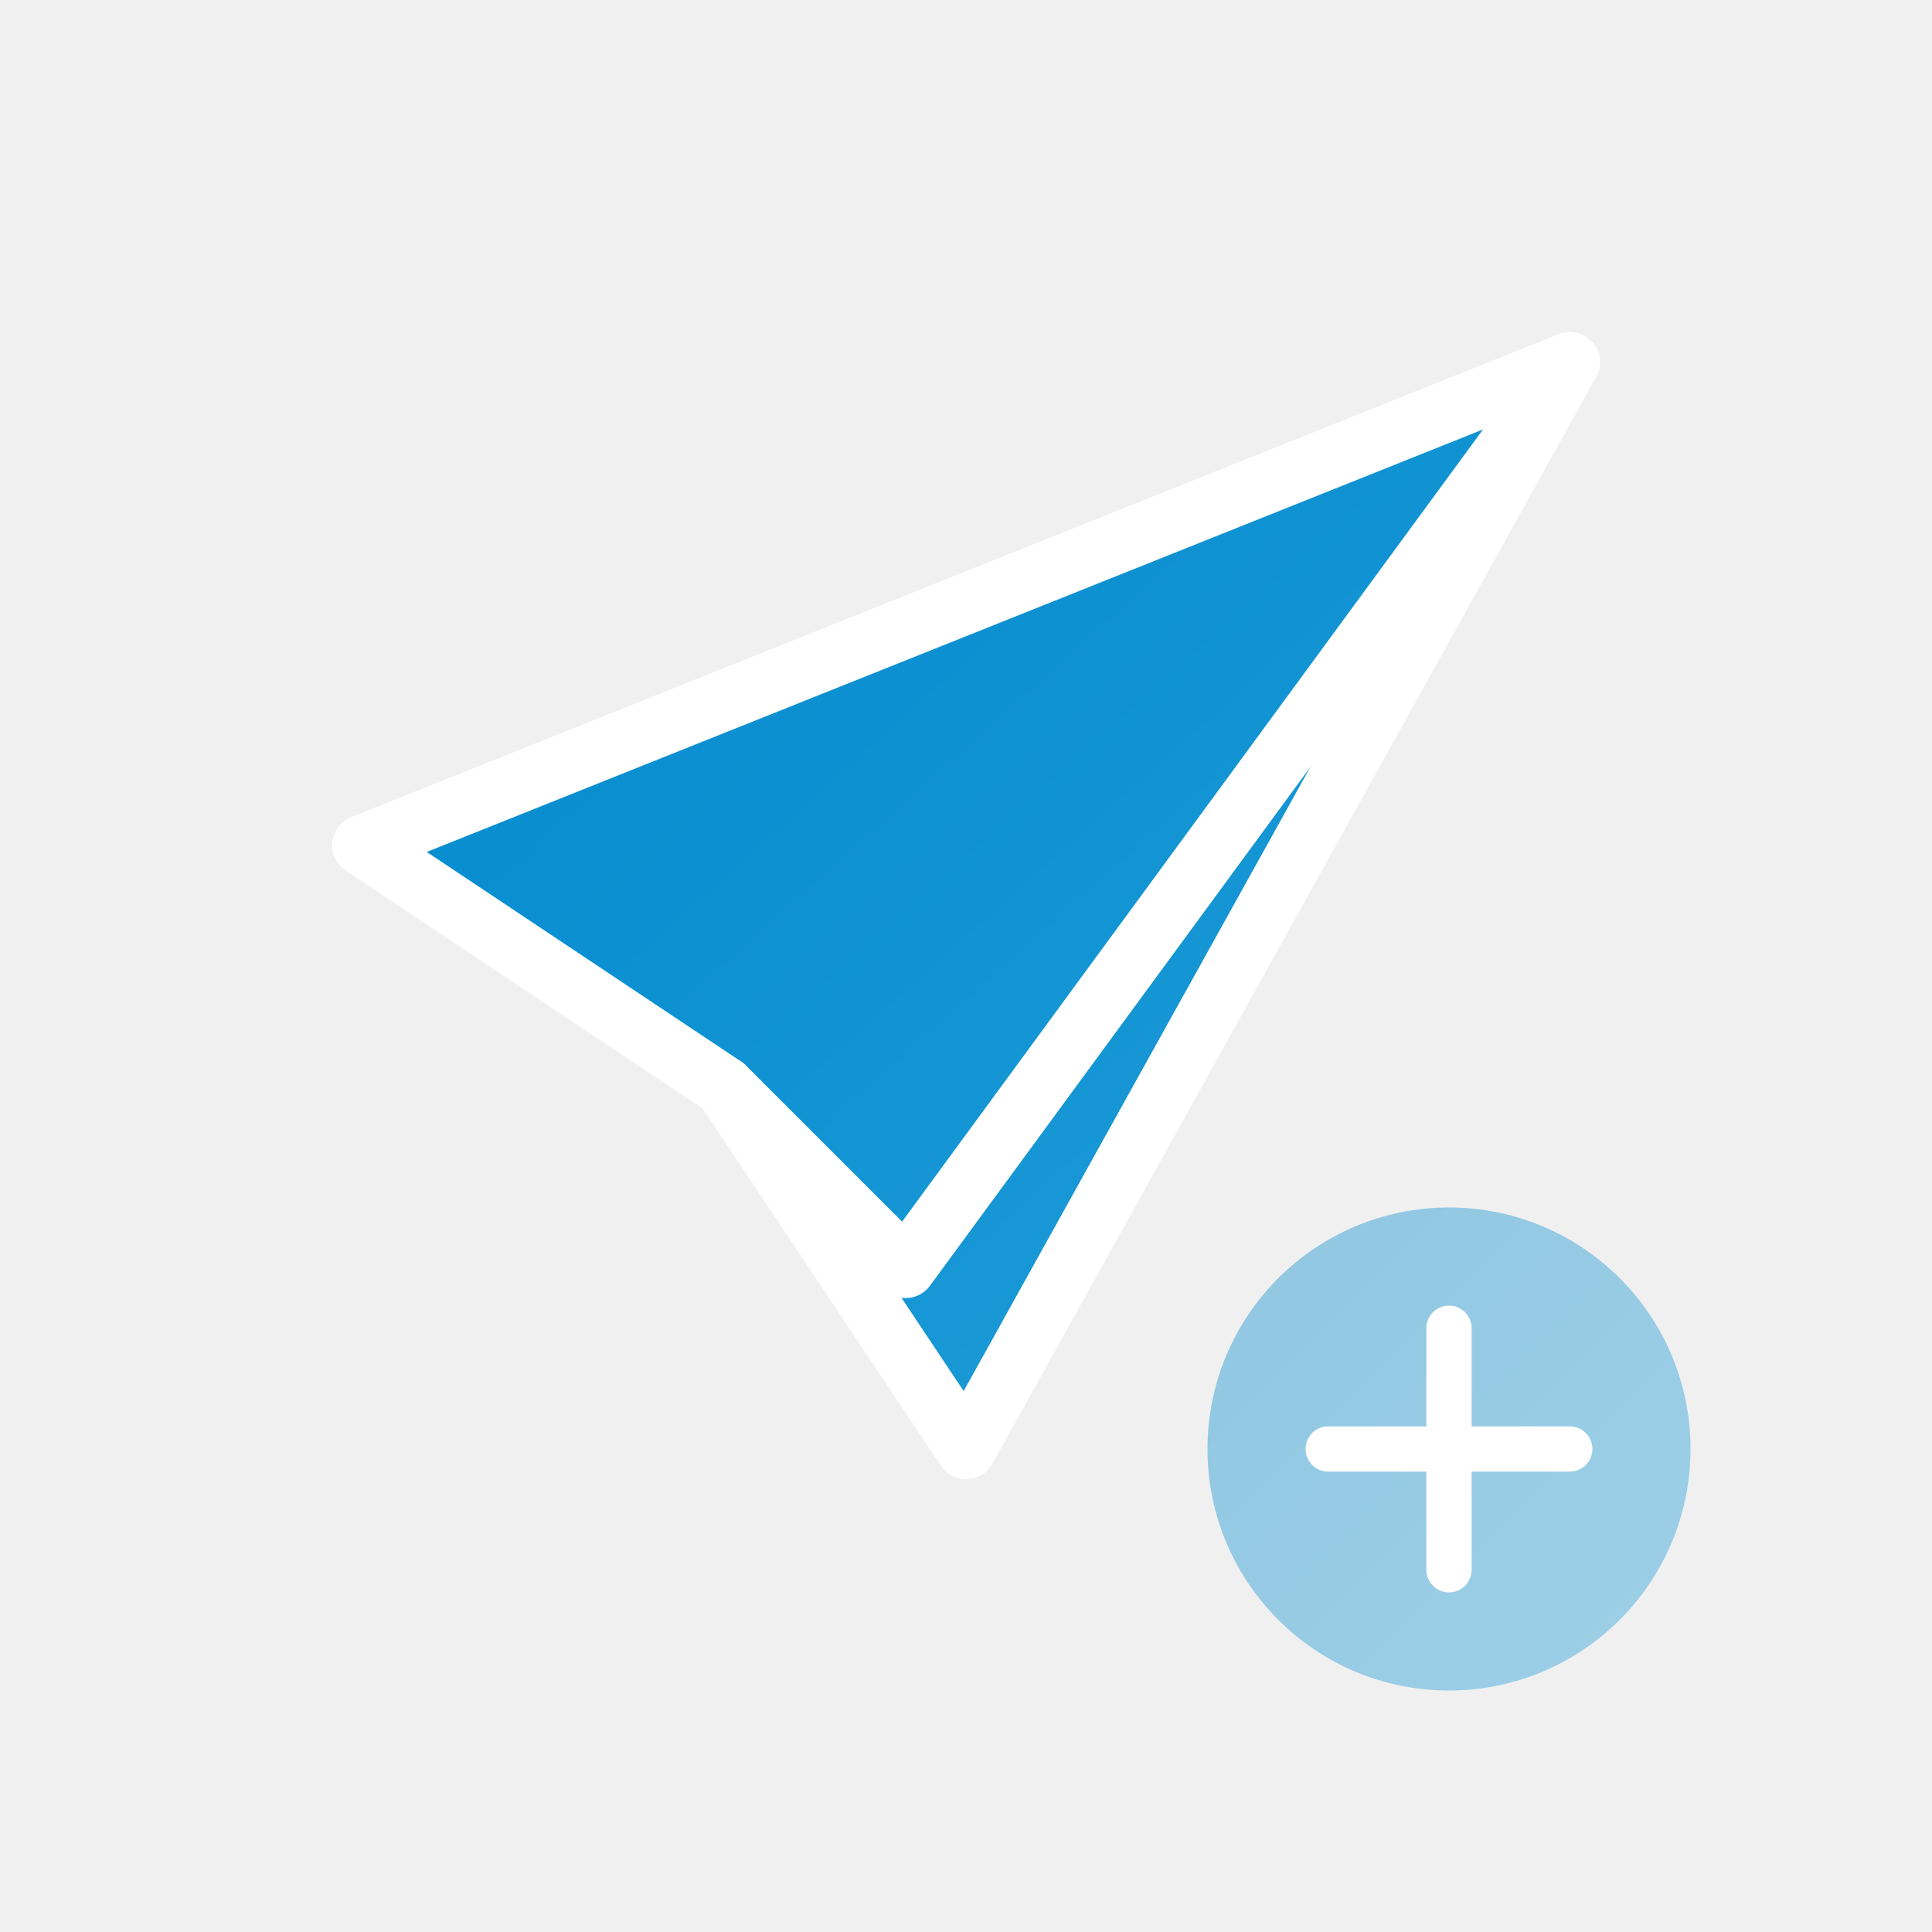
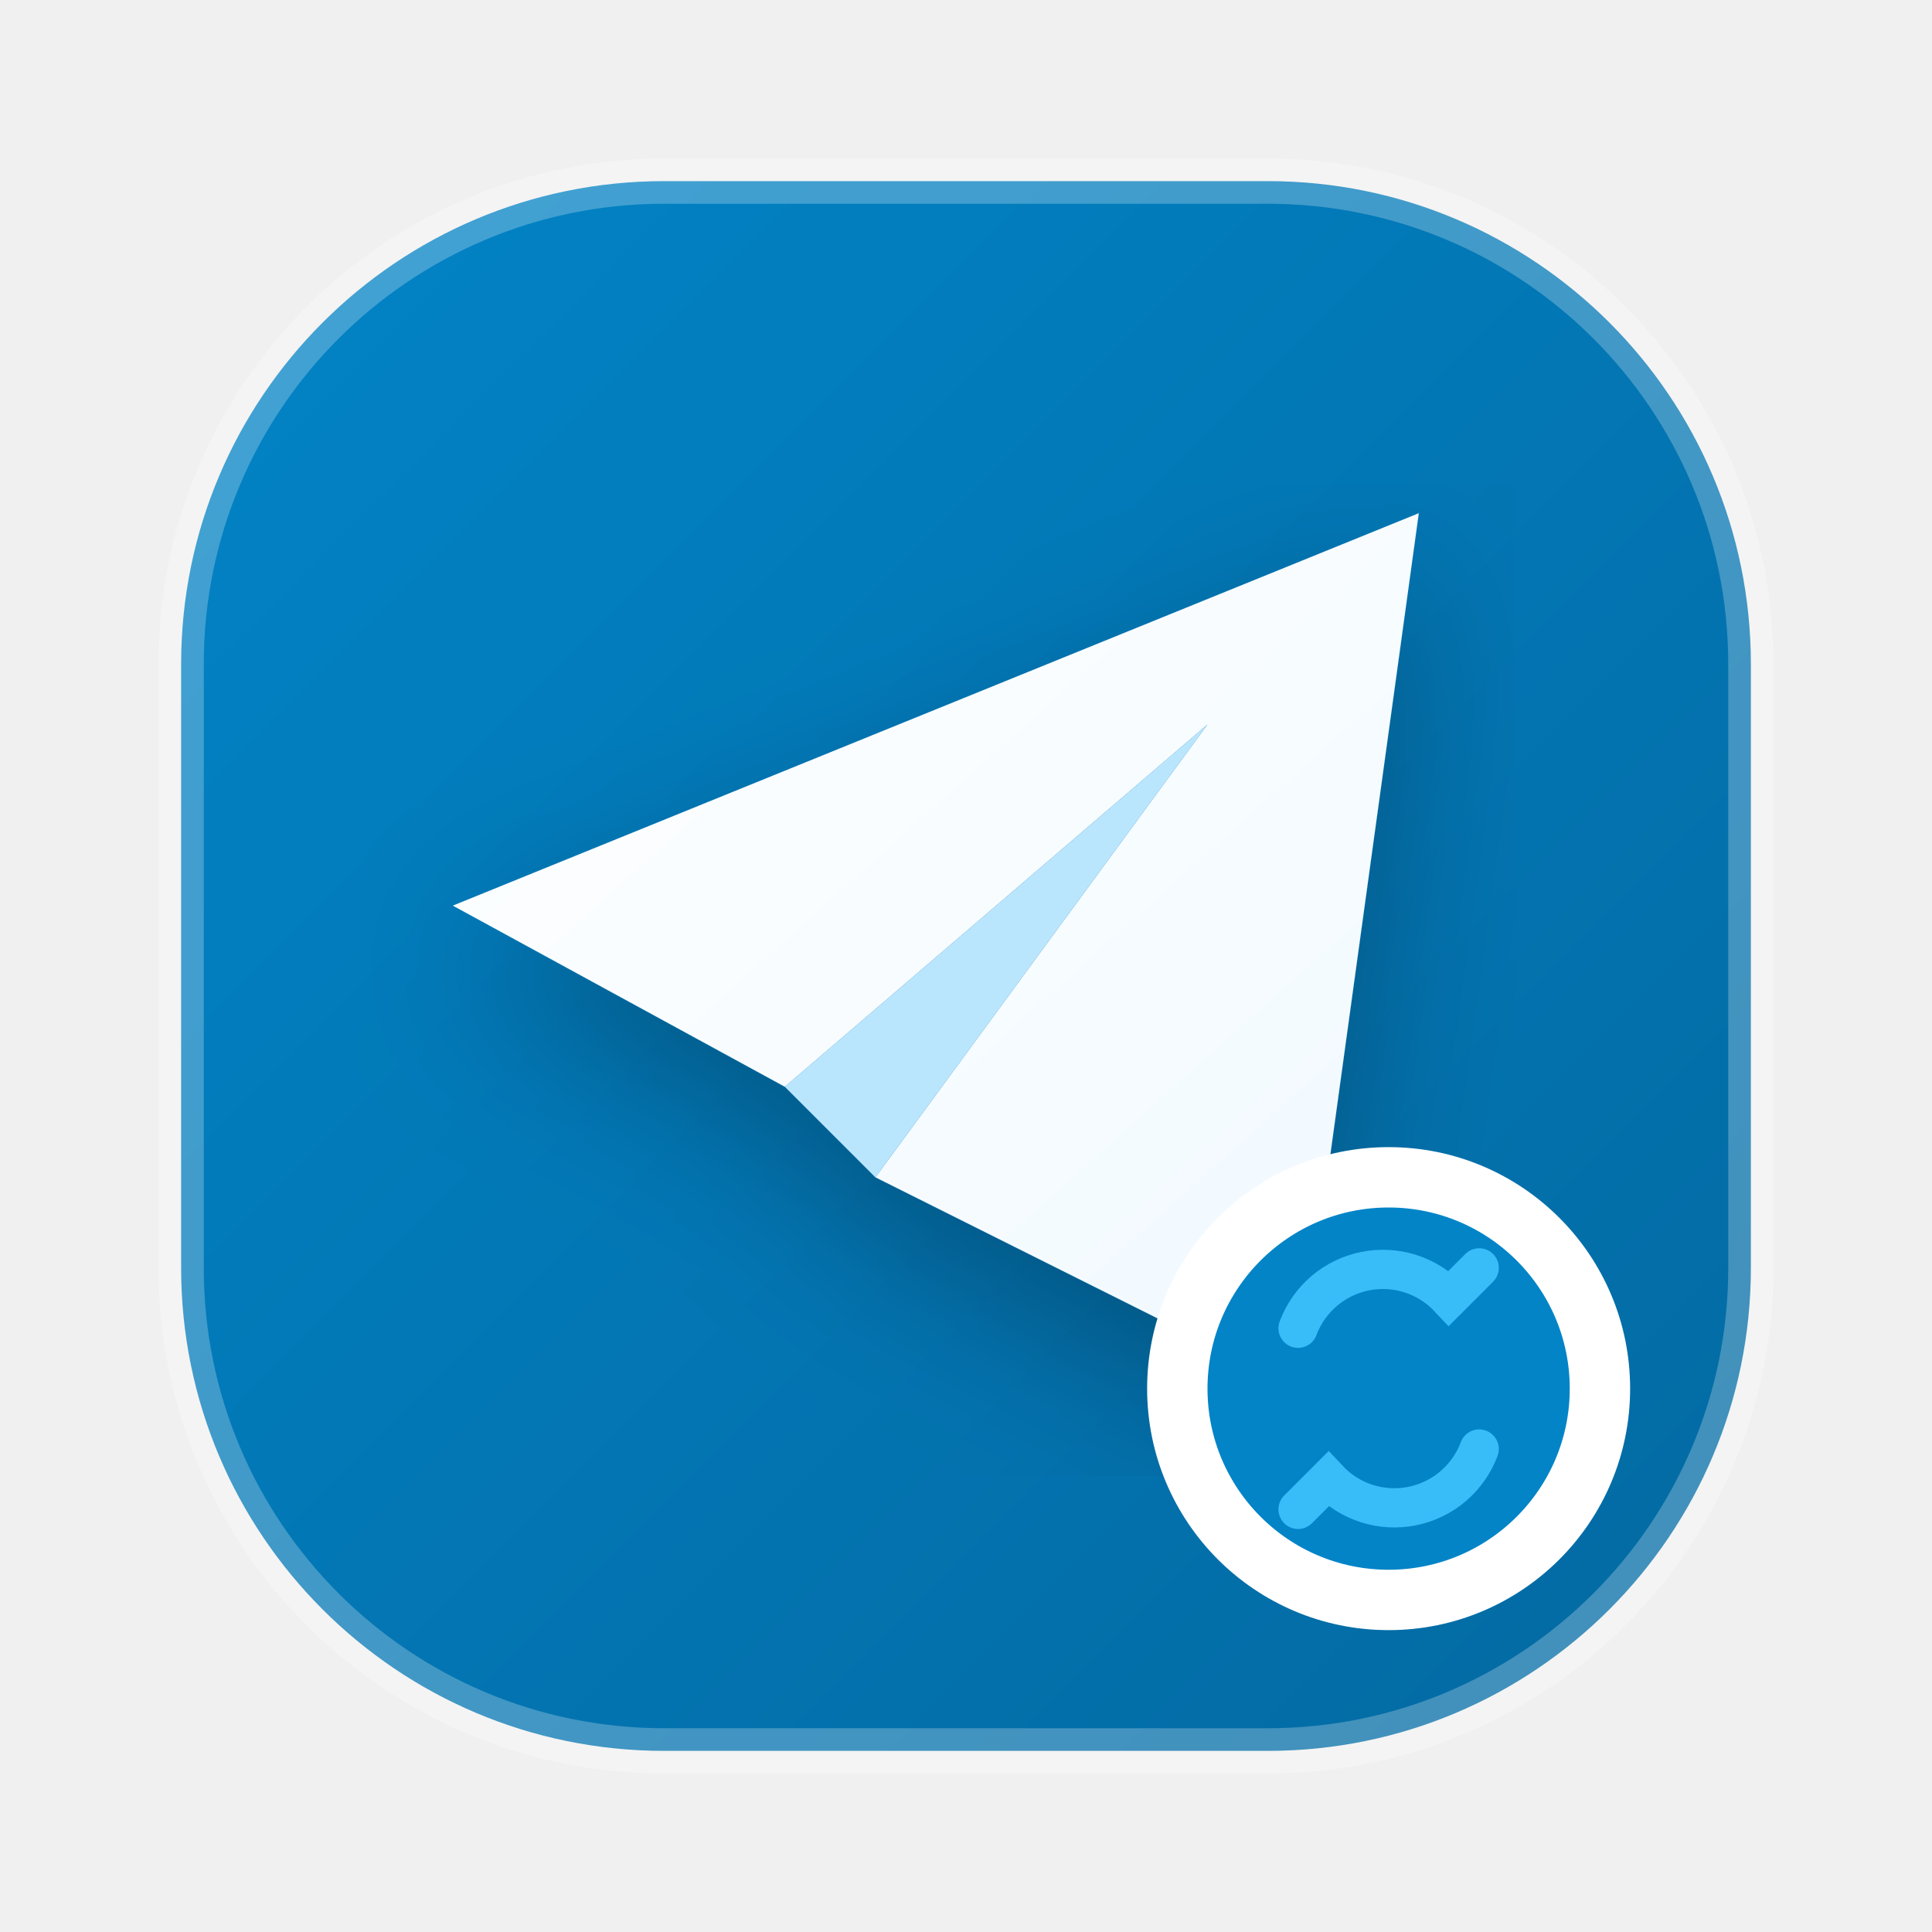
<svg xmlns="http://www.w3.org/2000/svg" viewBox="0 0 64 64" fill="none">
  <defs>
-     <linearGradient id="telegram-grad" x1="0%" y1="0%" x2="100%" y2="100%">
-       <stop offset="0%" style="stop-color:#0088cc;stop-opacity:1" />
-       <stop offset="100%" style="stop-color:#229ED9;stop-opacity:1" />
+     <linearGradient id="telegram-bg" x1="0%" y1="0%" x2="100%" y2="100%">
+       <stop offset="0%" stop-color="#0284C7" />
+       <stop offset="100%" stop-color="#0369A1" />
    </linearGradient>
+     <linearGradient id="paper-plane" x1="0%" y1="0%" x2="100%" y2="100%">
+       <stop offset="0%" stop-color="#FFFFFF" />
+       <stop offset="100%" stop-color="#F0F9FF" />
+     </linearGradient>
+     <filter id="telegram-shadow" x="-10%" y="-10%" width="120%" height="120%">
+       <feDropShadow dx="0" dy="2" stdDeviation="2.5" flood-color="#000000" flood-opacity="0.25" />
+     </filter>
  </defs>
-   <path d="M52 12L12 28l12 8 8 12L52 12z" fill="url(#telegram-grad)" stroke="#ffffff" stroke-width="2" stroke-linejoin="round" />
-   <path d="M24 36l6 6 22-30" stroke="#ffffff" stroke-width="2" stroke-linecap="round" stroke-linejoin="round" fill="none" />
-   <circle cx="48" cy="48" r="8" fill="url(#telegram-grad)" opacity="0.4" />
-   <path d="M44 48h8M48 44v8" stroke="#ffffff" stroke-width="1.5" stroke-linecap="round" />
+   <rect x="6" y="6" width="52" height="52" rx="16" fill="url(#telegram-bg)" />
+   <rect x="6" y="6" width="52" height="52" rx="16" stroke="rgba(255,255,255,0.25)" stroke-width="1.5" />
+   <g filter="url(#telegram-shadow)">
+     <path d="M47 17 L15 30 L26 36 L40 24 L29 39 L43 46 Z" fill="url(#paper-plane)" />
+     <path d="M26 36 L29 39 L40 24 Z" fill="#BAE6FD" />
+   </g>
+   <circle cx="46" cy="46" r="7" fill="#0284C7" stroke="#FFFFFF" stroke-width="2" />
+   <path d="M43 44 A 3 3 0 0 1 48 43 L49 42 M49 48 A 3 3 0 0 1 44 49 L43 50" stroke="#38BDF8" stroke-width="1.3" stroke-linecap="round" fill="none" />
</svg>
